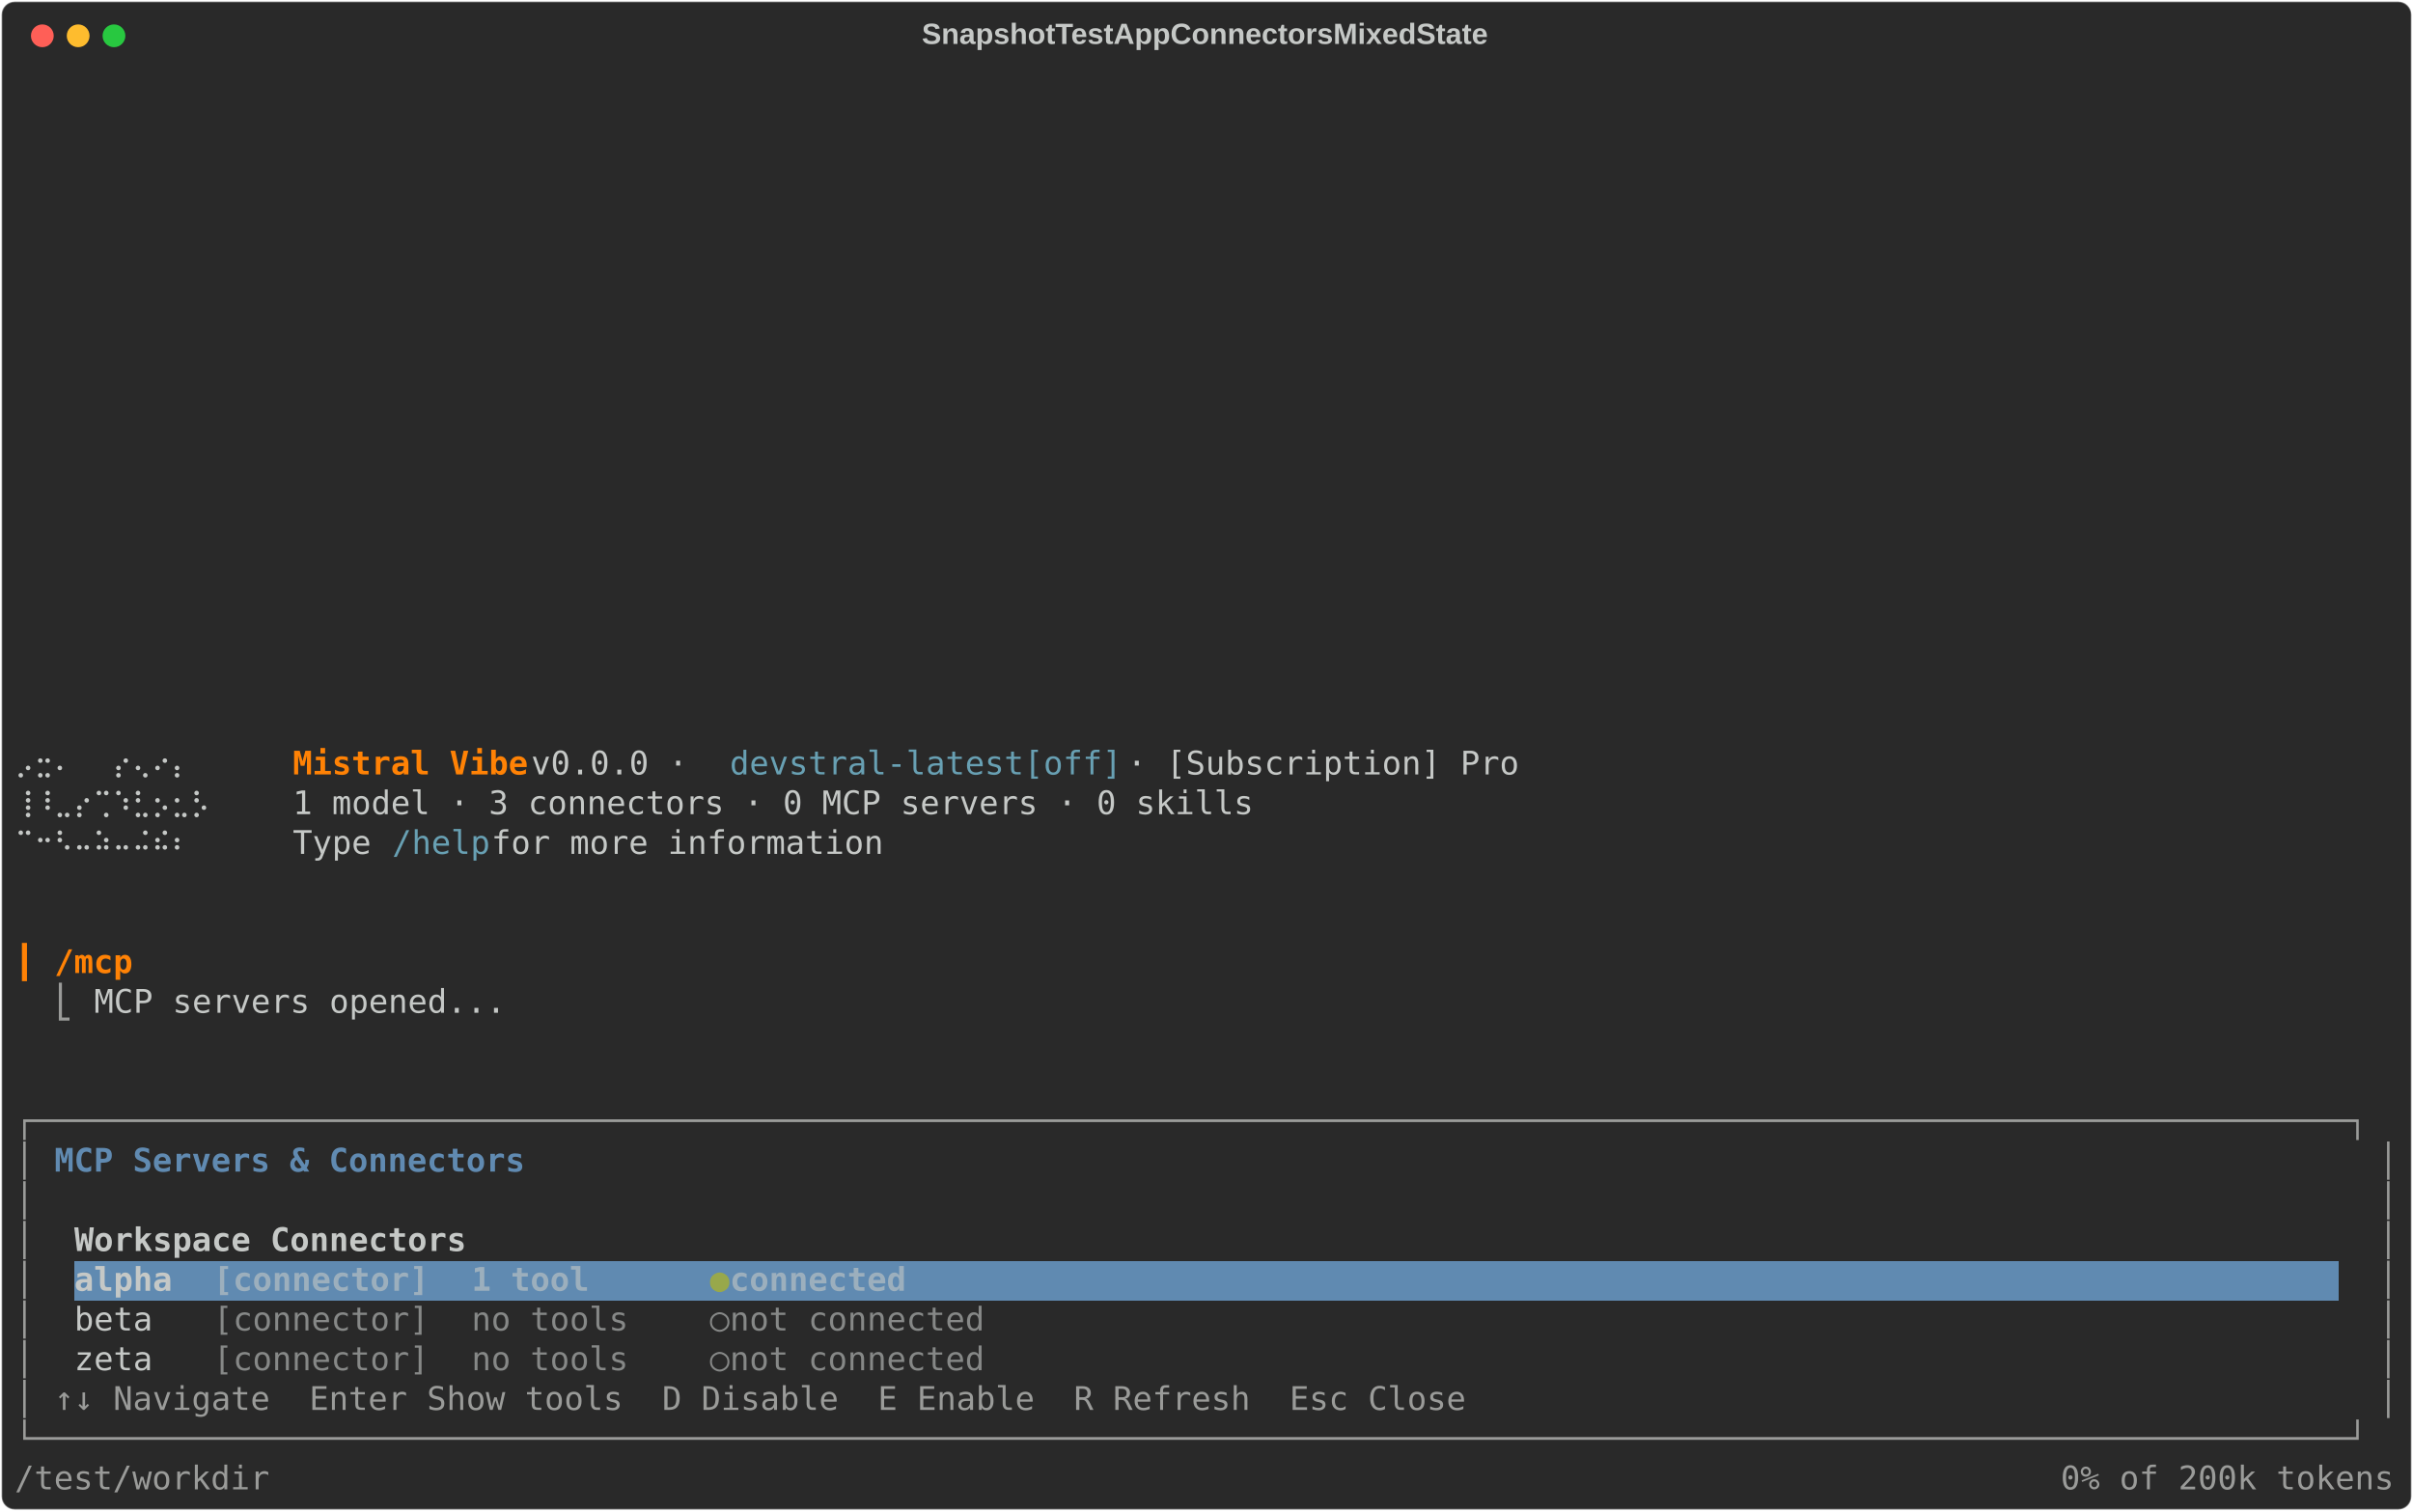
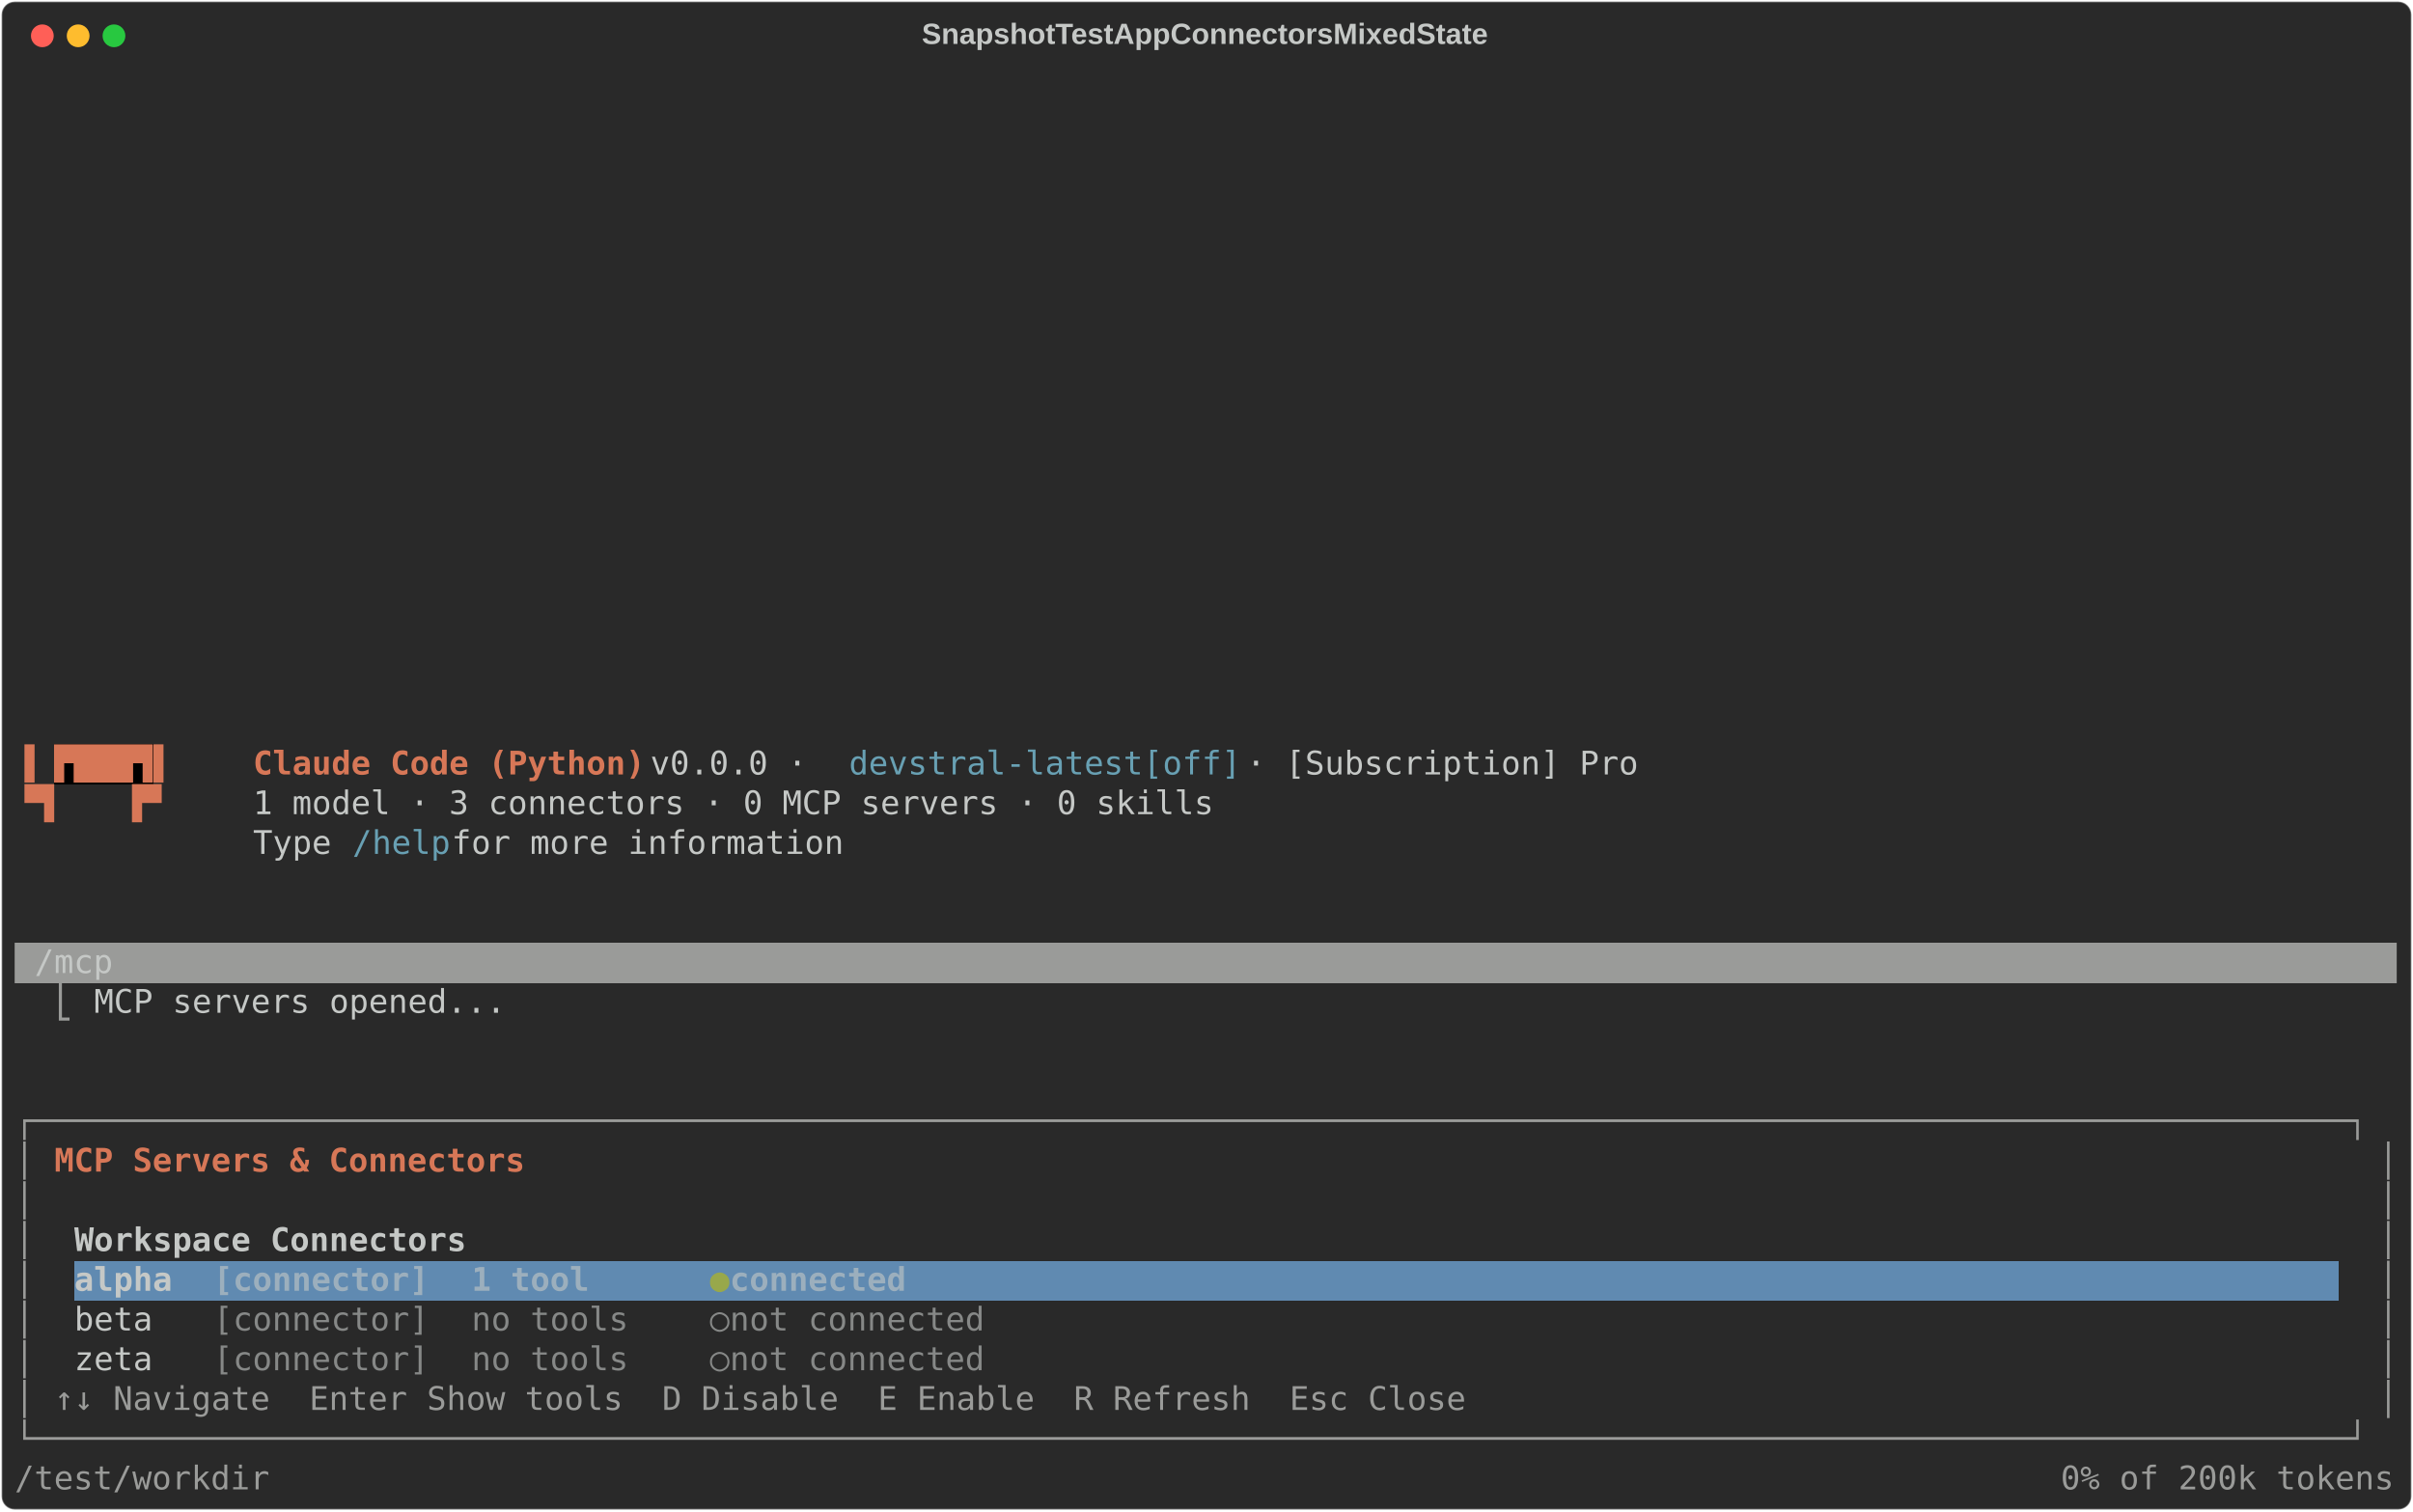
<svg xmlns="http://www.w3.org/2000/svg" class="rich-terminal" viewBox="0 0 1482 928.4">
  <style>

    @font-face {
        font-family: "Fira Code";
        src: local("FiraCode-Regular"),
                url("https://cdnjs.cloudflare.com/ajax/libs/firacode/6.2.0/woff2/FiraCode-Regular.woff2") format("woff2"),
                url("https://cdnjs.cloudflare.com/ajax/libs/firacode/6.2.0/woff/FiraCode-Regular.woff") format("woff");
        font-style: normal;
        font-weight: 400;
    }
    @font-face {
        font-family: "Fira Code";
        src: local("FiraCode-Bold"),
                url("https://cdnjs.cloudflare.com/ajax/libs/firacode/6.2.0/woff2/FiraCode-Bold.woff2") format("woff2"),
                url("https://cdnjs.cloudflare.com/ajax/libs/firacode/6.2.0/woff/FiraCode-Bold.woff") format("woff");
        font-style: bold;
        font-weight: 700;
    }

    .terminal-matrix {
        font-family: Fira Code, monospace;
        font-size: 20px;
        line-height: 24.4px;
        font-variant-east-asian: full-width;
    }

    .terminal-title {
        font-size: 18px;
        font-weight: bold;
        font-family: arial;
    }

    .terminal-r1 { fill: #c5c8c6 }
- .terminal-r2 { fill: #ff8205;font-weight: bold }
- .terminal-r3 { fill: #68a0b3 }
- .terminal-r4 { fill: #ff8205 }
+ .terminal-r2 { fill: #d77757 }
+ .terminal-r3 { fill: #d77757;font-weight: bold }
+ .terminal-r4 { fill: #68a0b3 }
.terminal-r5 { fill: #9a9b99 }
- .terminal-r6 { fill: #608ab1;font-weight: bold }
- .terminal-r7 { fill: #c5c8c6;font-weight: bold }
- .terminal-r8 { fill: #9cafbd;font-weight: bold }
- .terminal-r9 { fill: #98a84b;font-weight: bold }
- .terminal-r10 { fill: #868887 }
+ .terminal-r6 { fill: #c5c8c6;font-weight: bold }
+ .terminal-r7 { fill: #9cafbd;font-weight: bold }
+ .terminal-r8 { fill: #98a84b;font-weight: bold }
+ .terminal-r9 { fill: #868887 }
    </style>
  <defs>
    <clipPath id="terminal-clip-terminal">
      <rect x="0" y="0" width="1463.0" height="877.4" />
    </clipPath>
    <clipPath id="terminal-line-0">
      <rect x="0" y="1.5" width="1464" height="24.65" />
    </clipPath>
    <clipPath id="terminal-line-1">
      <rect x="0" y="25.9" width="1464" height="24.65" />
    </clipPath>
    <clipPath id="terminal-line-2">
      <rect x="0" y="50.3" width="1464" height="24.65" />
    </clipPath>
    <clipPath id="terminal-line-3">
      <rect x="0" y="74.7" width="1464" height="24.65" />
    </clipPath>
    <clipPath id="terminal-line-4">
      <rect x="0" y="99.1" width="1464" height="24.65" />
    </clipPath>
    <clipPath id="terminal-line-5">
      <rect x="0" y="123.5" width="1464" height="24.65" />
    </clipPath>
    <clipPath id="terminal-line-6">
      <rect x="0" y="147.9" width="1464" height="24.65" />
    </clipPath>
    <clipPath id="terminal-line-7">
      <rect x="0" y="172.3" width="1464" height="24.65" />
    </clipPath>
    <clipPath id="terminal-line-8">
      <rect x="0" y="196.7" width="1464" height="24.65" />
    </clipPath>
    <clipPath id="terminal-line-9">
      <rect x="0" y="221.1" width="1464" height="24.65" />
    </clipPath>
    <clipPath id="terminal-line-10">
      <rect x="0" y="245.5" width="1464" height="24.65" />
    </clipPath>
    <clipPath id="terminal-line-11">
      <rect x="0" y="269.9" width="1464" height="24.65" />
    </clipPath>
    <clipPath id="terminal-line-12">
      <rect x="0" y="294.3" width="1464" height="24.65" />
    </clipPath>
    <clipPath id="terminal-line-13">
      <rect x="0" y="318.7" width="1464" height="24.65" />
    </clipPath>
    <clipPath id="terminal-line-14">
      <rect x="0" y="343.1" width="1464" height="24.65" />
    </clipPath>
    <clipPath id="terminal-line-15">
      <rect x="0" y="367.5" width="1464" height="24.65" />
    </clipPath>
    <clipPath id="terminal-line-16">
      <rect x="0" y="391.9" width="1464" height="24.65" />
    </clipPath>
    <clipPath id="terminal-line-17">
      <rect x="0" y="416.3" width="1464" height="24.65" />
    </clipPath>
    <clipPath id="terminal-line-18">
      <rect x="0" y="440.7" width="1464" height="24.65" />
    </clipPath>
    <clipPath id="terminal-line-19">
      <rect x="0" y="465.1" width="1464" height="24.65" />
    </clipPath>
    <clipPath id="terminal-line-20">
      <rect x="0" y="489.5" width="1464" height="24.65" />
    </clipPath>
    <clipPath id="terminal-line-21">
      <rect x="0" y="513.9" width="1464" height="24.65" />
    </clipPath>
    <clipPath id="terminal-line-22">
      <rect x="0" y="538.3" width="1464" height="24.65" />
    </clipPath>
    <clipPath id="terminal-line-23">
      <rect x="0" y="562.7" width="1464" height="24.65" />
    </clipPath>
    <clipPath id="terminal-line-24">
      <rect x="0" y="587.1" width="1464" height="24.65" />
    </clipPath>
    <clipPath id="terminal-line-25">
      <rect x="0" y="611.5" width="1464" height="24.65" />
    </clipPath>
    <clipPath id="terminal-line-26">
      <rect x="0" y="635.9" width="1464" height="24.65" />
    </clipPath>
    <clipPath id="terminal-line-27">
      <rect x="0" y="660.3" width="1464" height="24.65" />
    </clipPath>
    <clipPath id="terminal-line-28">
      <rect x="0" y="684.7" width="1464" height="24.65" />
    </clipPath>
    <clipPath id="terminal-line-29">
      <rect x="0" y="709.1" width="1464" height="24.65" />
    </clipPath>
    <clipPath id="terminal-line-30">
      <rect x="0" y="733.5" width="1464" height="24.65" />
    </clipPath>
    <clipPath id="terminal-line-31">
      <rect x="0" y="757.9" width="1464" height="24.65" />
    </clipPath>
    <clipPath id="terminal-line-32">
      <rect x="0" y="782.3" width="1464" height="24.65" />
    </clipPath>
    <clipPath id="terminal-line-33">
      <rect x="0" y="806.7" width="1464" height="24.65" />
    </clipPath>
    <clipPath id="terminal-line-34">
      <rect x="0" y="831.1" width="1464" height="24.65" />
    </clipPath>
  </defs>
  <rect fill="#292929" stroke="rgba(255,255,255,0.35)" stroke-width="1" x="1" y="1" width="1480" height="926.4" rx="8" />
  <text class="terminal-title" fill="#c5c8c6" text-anchor="middle" x="740" y="27">SnapshotTestAppConnectorsMixedState</text>
  <g transform="translate(26,22)">
    <circle cx="0" cy="0" r="7" fill="#ff5f57" />
    <circle cx="22" cy="0" r="7" fill="#febc2e" />
    <circle cx="44" cy="0" r="7" fill="#28c840" />
  </g>
  <g transform="translate(9, 41)" clip-path="url(#terminal-clip-terminal)">
+     <rect fill="#000000" x="24.4" y="416.3" width="61" height="24.65" shape-rendering="crispEdges" />
+     <rect fill="#9a9b99" x="0" y="538.3" width="12.2" height="24.65" shape-rendering="crispEdges" />
+     <rect fill="#9a9b99" x="12.2" y="538.3" width="48.8" height="24.65" shape-rendering="crispEdges" />
+     <rect fill="#9a9b99" x="61" y="538.3" width="1403" height="24.65" shape-rendering="crispEdges" />
    <rect fill="#608ab1" x="36.6" y="733.5" width="85.4" height="24.65" shape-rendering="crispEdges" />
    <rect fill="#608ab1" x="122" y="733.5" width="158.6" height="24.65" shape-rendering="crispEdges" />
    <rect fill="#608ab1" x="280.6" y="733.5" width="122" height="24.65" shape-rendering="crispEdges" />
    <rect fill="#608ab1" x="402.6" y="733.5" width="24.4" height="24.65" shape-rendering="crispEdges" />
    <rect fill="#608ab1" x="427" y="733.5" width="12.2" height="24.65" shape-rendering="crispEdges" />
    <rect fill="#608ab1" x="439.2" y="733.5" width="122" height="24.65" shape-rendering="crispEdges" />
    <rect fill="#608ab1" x="561.2" y="733.5" width="866.2" height="24.65" shape-rendering="crispEdges" />
    <g class="terminal-matrix">
      <text class="terminal-r1" x="1464" y="20" textLength="12.2" clip-path="url(#terminal-line-0)">
</text>
      <text class="terminal-r1" x="1464" y="44.4" textLength="12.2" clip-path="url(#terminal-line-1)">
</text>
      <text class="terminal-r1" x="1464" y="68.8" textLength="12.2" clip-path="url(#terminal-line-2)">
</text>
      <text class="terminal-r1" x="1464" y="93.2" textLength="12.2" clip-path="url(#terminal-line-3)">
</text>
      <text class="terminal-r1" x="1464" y="117.6" textLength="12.2" clip-path="url(#terminal-line-4)">
</text>
      <text class="terminal-r1" x="1464" y="142" textLength="12.2" clip-path="url(#terminal-line-5)">
</text>
      <text class="terminal-r1" x="1464" y="166.4" textLength="12.2" clip-path="url(#terminal-line-6)">
</text>
      <text class="terminal-r1" x="1464" y="190.8" textLength="12.2" clip-path="url(#terminal-line-7)">
</text>
      <text class="terminal-r1" x="1464" y="215.2" textLength="12.2" clip-path="url(#terminal-line-8)">
</text>
      <text class="terminal-r1" x="1464" y="239.6" textLength="12.2" clip-path="url(#terminal-line-9)">
</text>
      <text class="terminal-r1" x="1464" y="264" textLength="12.2" clip-path="url(#terminal-line-10)">
</text>
      <text class="terminal-r1" x="1464" y="288.4" textLength="12.2" clip-path="url(#terminal-line-11)">
</text>
      <text class="terminal-r1" x="1464" y="312.8" textLength="12.2" clip-path="url(#terminal-line-12)">
</text>
      <text class="terminal-r1" x="1464" y="337.2" textLength="12.2" clip-path="url(#terminal-line-13)">
</text>
      <text class="terminal-r1" x="1464" y="361.6" textLength="12.2" clip-path="url(#terminal-line-14)">
</text>
      <text class="terminal-r1" x="1464" y="386" textLength="12.2" clip-path="url(#terminal-line-15)">
</text>
      <text class="terminal-r1" x="1464" y="410.4" textLength="12.2" clip-path="url(#terminal-line-16)">
</text>
-       <text class="terminal-r1" x="0" y="434.8" textLength="134.2" clip-path="url(#terminal-line-17)">  ⡠⣒⠄  ⡔⢄⠔⡄</text>
-       <text class="terminal-r2" x="170.8" y="434.8" textLength="146.4" clip-path="url(#terminal-line-17)">Mistral Vibe</text>
-       <text class="terminal-r1" x="317.2" y="434.8" textLength="122" clip-path="url(#terminal-line-17)"> v0.0.0 · </text>
-       <text class="terminal-r3" x="439.2" y="434.8" textLength="244" clip-path="url(#terminal-line-17)">devstral-latest[off]</text>
-       <text class="terminal-r1" x="683.2" y="434.8" textLength="256.2" clip-path="url(#terminal-line-17)"> · [Subscription] Pro</text>
+       <text class="terminal-r2" x="0" y="434.8" textLength="24.4" clip-path="url(#terminal-line-17)"> ▐</text>
+       <text class="terminal-r2" x="24.4" y="434.8" textLength="61" clip-path="url(#terminal-line-17)">▛███▜</text>
+       <text class="terminal-r2" x="85.4" y="434.8" textLength="12.2" clip-path="url(#terminal-line-17)">▌</text>
+       <text class="terminal-r3" x="146.4" y="434.8" textLength="244" clip-path="url(#terminal-line-17)">Claude Code (Python)</text>
+       <text class="terminal-r1" x="390.4" y="434.8" textLength="122" clip-path="url(#terminal-line-17)"> v0.0.0 · </text>
+       <text class="terminal-r4" x="512.4" y="434.8" textLength="244" clip-path="url(#terminal-line-17)">devstral-latest[off]</text>
+       <text class="terminal-r1" x="756.4" y="434.8" textLength="256.2" clip-path="url(#terminal-line-17)"> · [Subscription] Pro</text>
      <text class="terminal-r1" x="1464" y="434.8" textLength="12.2" clip-path="url(#terminal-line-17)">
</text>
-       <text class="terminal-r1" x="0" y="459.2" textLength="134.2" clip-path="url(#terminal-line-18)"> ⢸⠸⣀⡔⢉⠱⣃⡢⣂⡣</text>
-       <text class="terminal-r1" x="170.8" y="459.2" textLength="597.8" clip-path="url(#terminal-line-18)">1 model · 3 connectors · 0 MCP servers · 0 skills</text>
+       <text class="terminal-r2" x="0" y="459.2" textLength="97.6" clip-path="url(#terminal-line-18)">▝▜    ▛▘</text>
+       <text class="terminal-r1" x="146.4" y="459.2" textLength="597.8" clip-path="url(#terminal-line-18)">1 model · 3 connectors · 0 MCP servers · 0 skills</text>
      <text class="terminal-r1" x="1464" y="459.2" textLength="12.2" clip-path="url(#terminal-line-18)">
</text>
-       <text class="terminal-r1" x="0" y="483.6" textLength="134.2" clip-path="url(#terminal-line-19)">  ⠉⠒⠣⠤⠵⠤⠬⠮⠆</text>
-       <text class="terminal-r1" x="170.8" y="483.6" textLength="61" clip-path="url(#terminal-line-19)">Type </text>
-       <text class="terminal-r3" x="231.8" y="483.6" textLength="61" clip-path="url(#terminal-line-19)">/help</text>
-       <text class="terminal-r1" x="292.8" y="483.6" textLength="256.2" clip-path="url(#terminal-line-19)"> for more information</text>
+       <text class="terminal-r1" x="146.4" y="483.6" textLength="61" clip-path="url(#terminal-line-19)">Type </text>
+       <text class="terminal-r4" x="207.4" y="483.6" textLength="61" clip-path="url(#terminal-line-19)">/help</text>
+       <text class="terminal-r1" x="268.4" y="483.6" textLength="256.2" clip-path="url(#terminal-line-19)"> for more information</text>
      <text class="terminal-r1" x="1464" y="483.6" textLength="12.2" clip-path="url(#terminal-line-19)">
</text>
      <text class="terminal-r1" x="1464" y="508" textLength="12.2" clip-path="url(#terminal-line-20)">
</text>
      <text class="terminal-r1" x="1464" y="532.4" textLength="12.2" clip-path="url(#terminal-line-21)">
</text>
-       <text class="terminal-r4" x="0" y="556.8" textLength="12.2" clip-path="url(#terminal-line-22)">┃</text>
-       <text class="terminal-r2" x="24.4" y="556.8" textLength="48.8" clip-path="url(#terminal-line-22)">/mcp</text>
+       <text class="terminal-r1" x="12.2" y="556.8" textLength="48.8" clip-path="url(#terminal-line-22)">/mcp</text>
      <text class="terminal-r1" x="1464" y="556.8" textLength="12.2" clip-path="url(#terminal-line-22)">
</text>
      <text class="terminal-r5" x="24.4" y="581.2" textLength="12.2" clip-path="url(#terminal-line-23)">⎣</text>
      <text class="terminal-r1" x="48.8" y="581.2" textLength="256.2" clip-path="url(#terminal-line-23)">MCP servers opened...</text>
      <text class="terminal-r1" x="1464" y="581.2" textLength="12.2" clip-path="url(#terminal-line-23)">
</text>
      <text class="terminal-r1" x="1464" y="605.6" textLength="12.2" clip-path="url(#terminal-line-24)">
</text>
      <text class="terminal-r1" x="1464" y="630" textLength="12.2" clip-path="url(#terminal-line-25)">
</text>
      <text class="terminal-r5" x="0" y="654.4" textLength="1464" clip-path="url(#terminal-line-26)">┌──────────────────────────────────────────────────────────────────────────────────────────────────────────────────────┐</text>
      <text class="terminal-r1" x="1464" y="654.4" textLength="12.2" clip-path="url(#terminal-line-26)">
</text>
      <text class="terminal-r5" x="0" y="678.8" textLength="12.2" clip-path="url(#terminal-line-27)">│</text>
-       <text class="terminal-r6" x="24.4" y="678.8" textLength="292.8" clip-path="url(#terminal-line-27)">MCP Servers &amp; Connectors</text>
+       <text class="terminal-r3" x="24.4" y="678.8" textLength="292.8" clip-path="url(#terminal-line-27)">MCP Servers &amp; Connectors</text>
      <text class="terminal-r5" x="1451.8" y="678.8" textLength="12.2" clip-path="url(#terminal-line-27)">│</text>
      <text class="terminal-r1" x="1464" y="678.8" textLength="12.2" clip-path="url(#terminal-line-27)">
</text>
      <text class="terminal-r5" x="0" y="703.2" textLength="12.2" clip-path="url(#terminal-line-28)">│</text>
      <text class="terminal-r5" x="1451.8" y="703.2" textLength="12.2" clip-path="url(#terminal-line-28)">│</text>
      <text class="terminal-r1" x="1464" y="703.2" textLength="12.2" clip-path="url(#terminal-line-28)">
</text>
      <text class="terminal-r5" x="0" y="727.6" textLength="12.2" clip-path="url(#terminal-line-29)">│</text>
-       <text class="terminal-r7" x="36.6" y="727.6" textLength="244" clip-path="url(#terminal-line-29)">Workspace Connectors</text>
+       <text class="terminal-r6" x="36.6" y="727.6" textLength="244" clip-path="url(#terminal-line-29)">Workspace Connectors</text>
      <text class="terminal-r5" x="1451.8" y="727.6" textLength="12.2" clip-path="url(#terminal-line-29)">│</text>
      <text class="terminal-r1" x="1464" y="727.6" textLength="12.2" clip-path="url(#terminal-line-29)">
</text>
      <text class="terminal-r5" x="0" y="752" textLength="12.2" clip-path="url(#terminal-line-30)">│</text>
-       <text class="terminal-r7" x="36.6" y="752" textLength="85.4" clip-path="url(#terminal-line-30)">  alpha</text>
-       <text class="terminal-r8" x="122" y="752" textLength="158.6" clip-path="url(#terminal-line-30)">  [connector]</text>
-       <text class="terminal-r8" x="280.6" y="752" textLength="122" clip-path="url(#terminal-line-30)">  1 tool  </text>
-       <text class="terminal-r9" x="427" y="752" textLength="12.2" clip-path="url(#terminal-line-30)">●</text>
-       <text class="terminal-r8" x="439.2" y="752" textLength="122" clip-path="url(#terminal-line-30)"> connected</text>
+       <text class="terminal-r6" x="36.6" y="752" textLength="85.4" clip-path="url(#terminal-line-30)">  alpha</text>
+       <text class="terminal-r7" x="122" y="752" textLength="158.6" clip-path="url(#terminal-line-30)">  [connector]</text>
+       <text class="terminal-r7" x="280.6" y="752" textLength="122" clip-path="url(#terminal-line-30)">  1 tool  </text>
+       <text class="terminal-r8" x="427" y="752" textLength="12.2" clip-path="url(#terminal-line-30)">●</text>
+       <text class="terminal-r7" x="439.2" y="752" textLength="122" clip-path="url(#terminal-line-30)"> connected</text>
      <text class="terminal-r5" x="1451.8" y="752" textLength="12.2" clip-path="url(#terminal-line-30)">│</text>
      <text class="terminal-r1" x="1464" y="752" textLength="12.2" clip-path="url(#terminal-line-30)">
</text>
      <text class="terminal-r5" x="0" y="776.4" textLength="12.2" clip-path="url(#terminal-line-31)">│</text>
      <text class="terminal-r1" x="36.6" y="776.4" textLength="85.4" clip-path="url(#terminal-line-31)">  beta </text>
-       <text class="terminal-r10" x="122" y="776.4" textLength="158.6" clip-path="url(#terminal-line-31)">  [connector]</text>
-       <text class="terminal-r10" x="280.6" y="776.4" textLength="122" clip-path="url(#terminal-line-31)">  no tools</text>
-       <text class="terminal-r10" x="427" y="776.4" textLength="12.2" clip-path="url(#terminal-line-31)">○</text>
-       <text class="terminal-r10" x="439.2" y="776.4" textLength="170.8" clip-path="url(#terminal-line-31)"> not connected</text>
+       <text class="terminal-r9" x="122" y="776.4" textLength="158.6" clip-path="url(#terminal-line-31)">  [connector]</text>
+       <text class="terminal-r9" x="280.6" y="776.4" textLength="122" clip-path="url(#terminal-line-31)">  no tools</text>
+       <text class="terminal-r9" x="427" y="776.4" textLength="12.2" clip-path="url(#terminal-line-31)">○</text>
+       <text class="terminal-r9" x="439.2" y="776.4" textLength="170.8" clip-path="url(#terminal-line-31)"> not connected</text>
      <text class="terminal-r5" x="1451.8" y="776.4" textLength="12.2" clip-path="url(#terminal-line-31)">│</text>
      <text class="terminal-r1" x="1464" y="776.4" textLength="12.2" clip-path="url(#terminal-line-31)">
</text>
      <text class="terminal-r5" x="0" y="800.8" textLength="12.2" clip-path="url(#terminal-line-32)">│</text>
      <text class="terminal-r1" x="36.6" y="800.8" textLength="85.4" clip-path="url(#terminal-line-32)">  zeta </text>
-       <text class="terminal-r10" x="122" y="800.8" textLength="158.6" clip-path="url(#terminal-line-32)">  [connector]</text>
-       <text class="terminal-r10" x="280.6" y="800.8" textLength="122" clip-path="url(#terminal-line-32)">  no tools</text>
-       <text class="terminal-r10" x="427" y="800.8" textLength="12.2" clip-path="url(#terminal-line-32)">○</text>
-       <text class="terminal-r10" x="439.2" y="800.8" textLength="170.8" clip-path="url(#terminal-line-32)"> not connected</text>
+       <text class="terminal-r9" x="122" y="800.8" textLength="158.6" clip-path="url(#terminal-line-32)">  [connector]</text>
+       <text class="terminal-r9" x="280.6" y="800.8" textLength="122" clip-path="url(#terminal-line-32)">  no tools</text>
+       <text class="terminal-r9" x="427" y="800.8" textLength="12.2" clip-path="url(#terminal-line-32)">○</text>
+       <text class="terminal-r9" x="439.2" y="800.8" textLength="170.8" clip-path="url(#terminal-line-32)"> not connected</text>
      <text class="terminal-r5" x="1451.8" y="800.8" textLength="12.2" clip-path="url(#terminal-line-32)">│</text>
      <text class="terminal-r1" x="1464" y="800.8" textLength="12.2" clip-path="url(#terminal-line-32)">
</text>
      <text class="terminal-r5" x="0" y="825.2" textLength="12.2" clip-path="url(#terminal-line-33)">│</text>
      <text class="terminal-r5" x="24.4" y="825.2" textLength="878.4" clip-path="url(#terminal-line-33)">↑↓ Navigate  Enter Show tools  D Disable  E Enable  R Refresh  Esc Close</text>
      <text class="terminal-r5" x="1451.8" y="825.2" textLength="12.2" clip-path="url(#terminal-line-33)">│</text>
      <text class="terminal-r1" x="1464" y="825.2" textLength="12.2" clip-path="url(#terminal-line-33)">
</text>
      <text class="terminal-r5" x="0" y="849.6" textLength="1464" clip-path="url(#terminal-line-34)">└──────────────────────────────────────────────────────────────────────────────────────────────────────────────────────┘</text>
      <text class="terminal-r1" x="1464" y="849.6" textLength="12.2" clip-path="url(#terminal-line-34)">
</text>
      <text class="terminal-r5" x="0" y="874" textLength="158.6" clip-path="url(#terminal-line-35)">/test/workdir</text>
      <text class="terminal-r5" x="1256.6" y="874" textLength="207.4" clip-path="url(#terminal-line-35)">0% of 200k tokens</text>
    </g>
  </g>
</svg>
